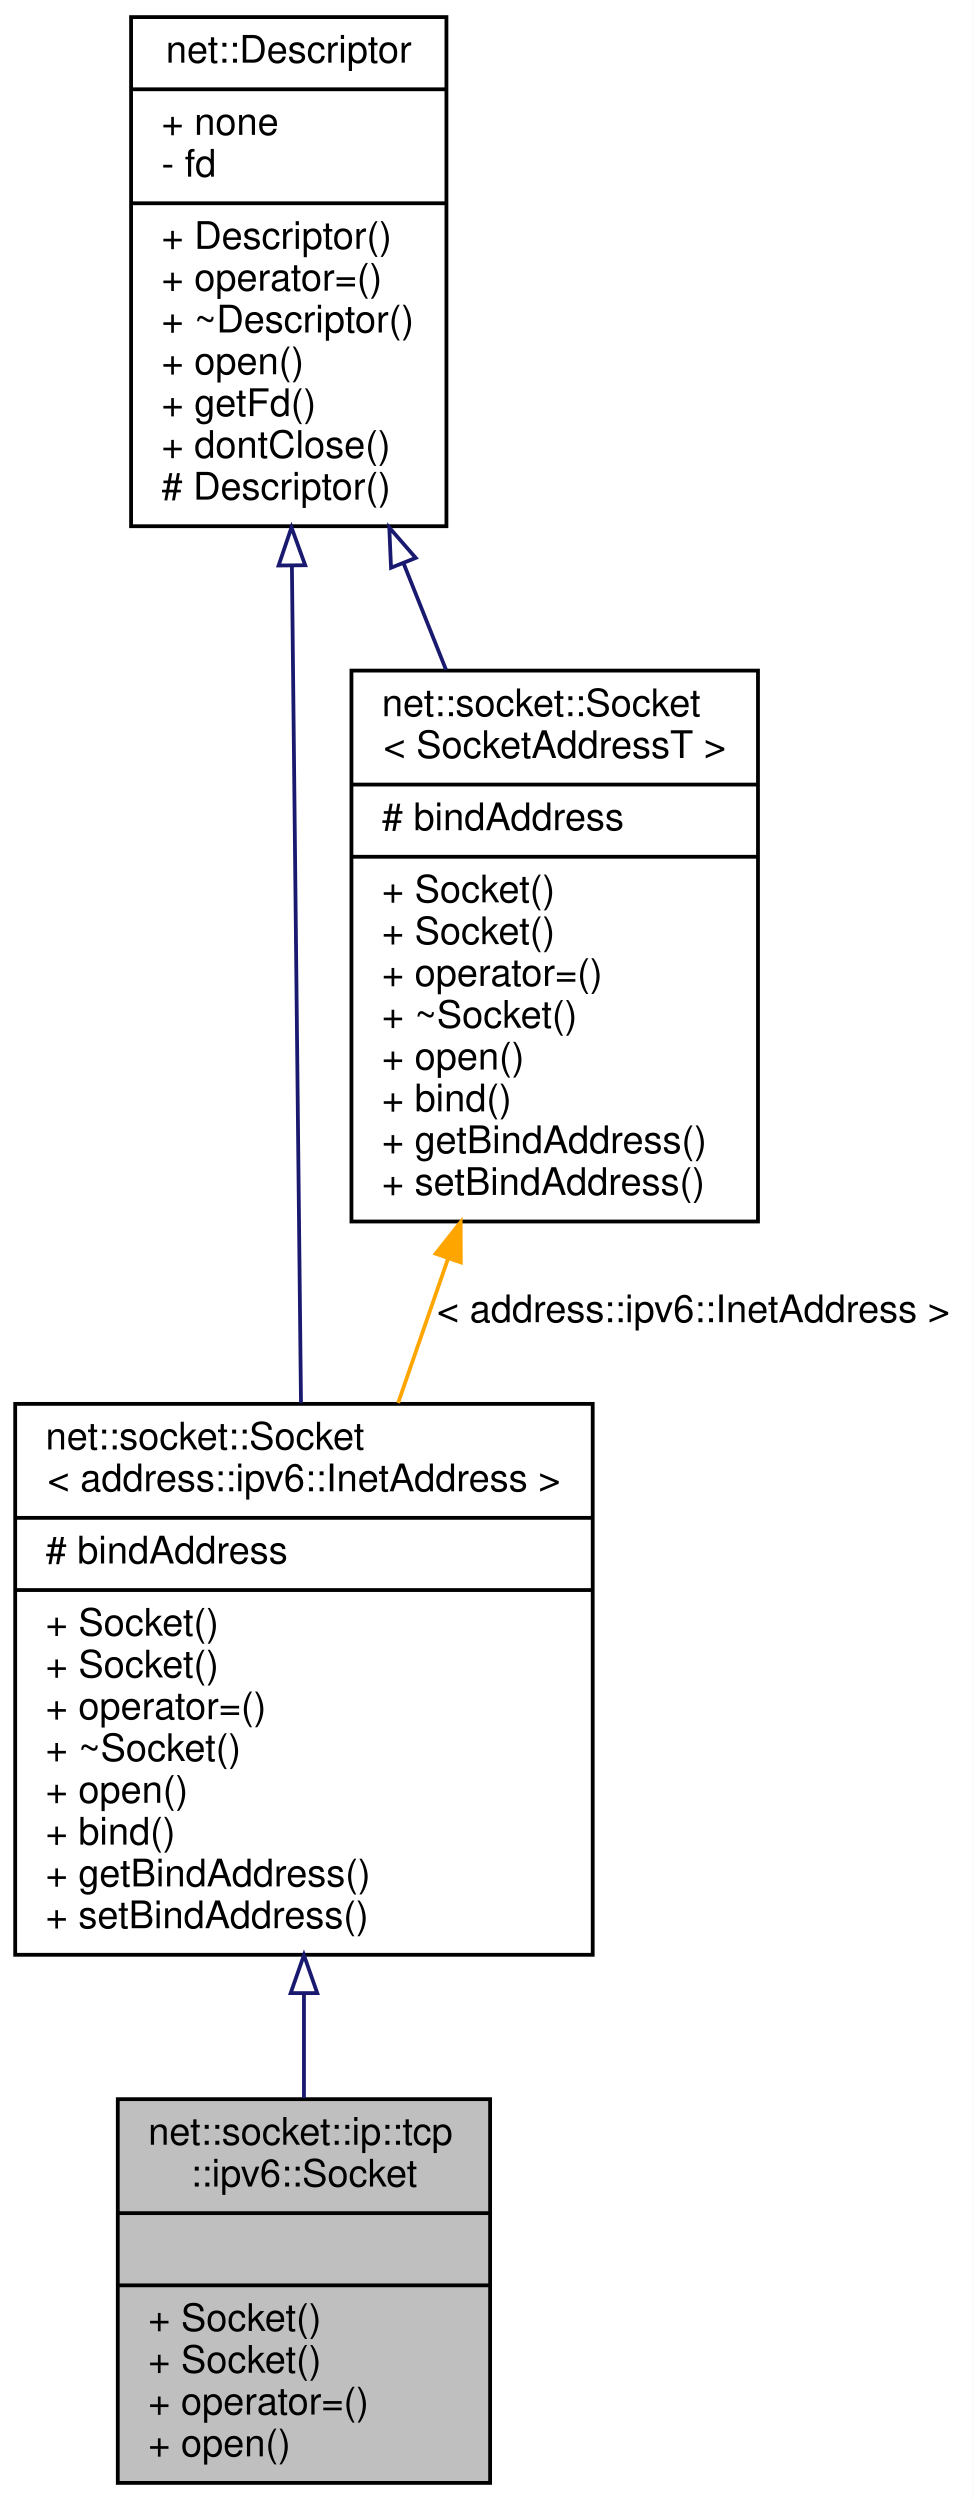
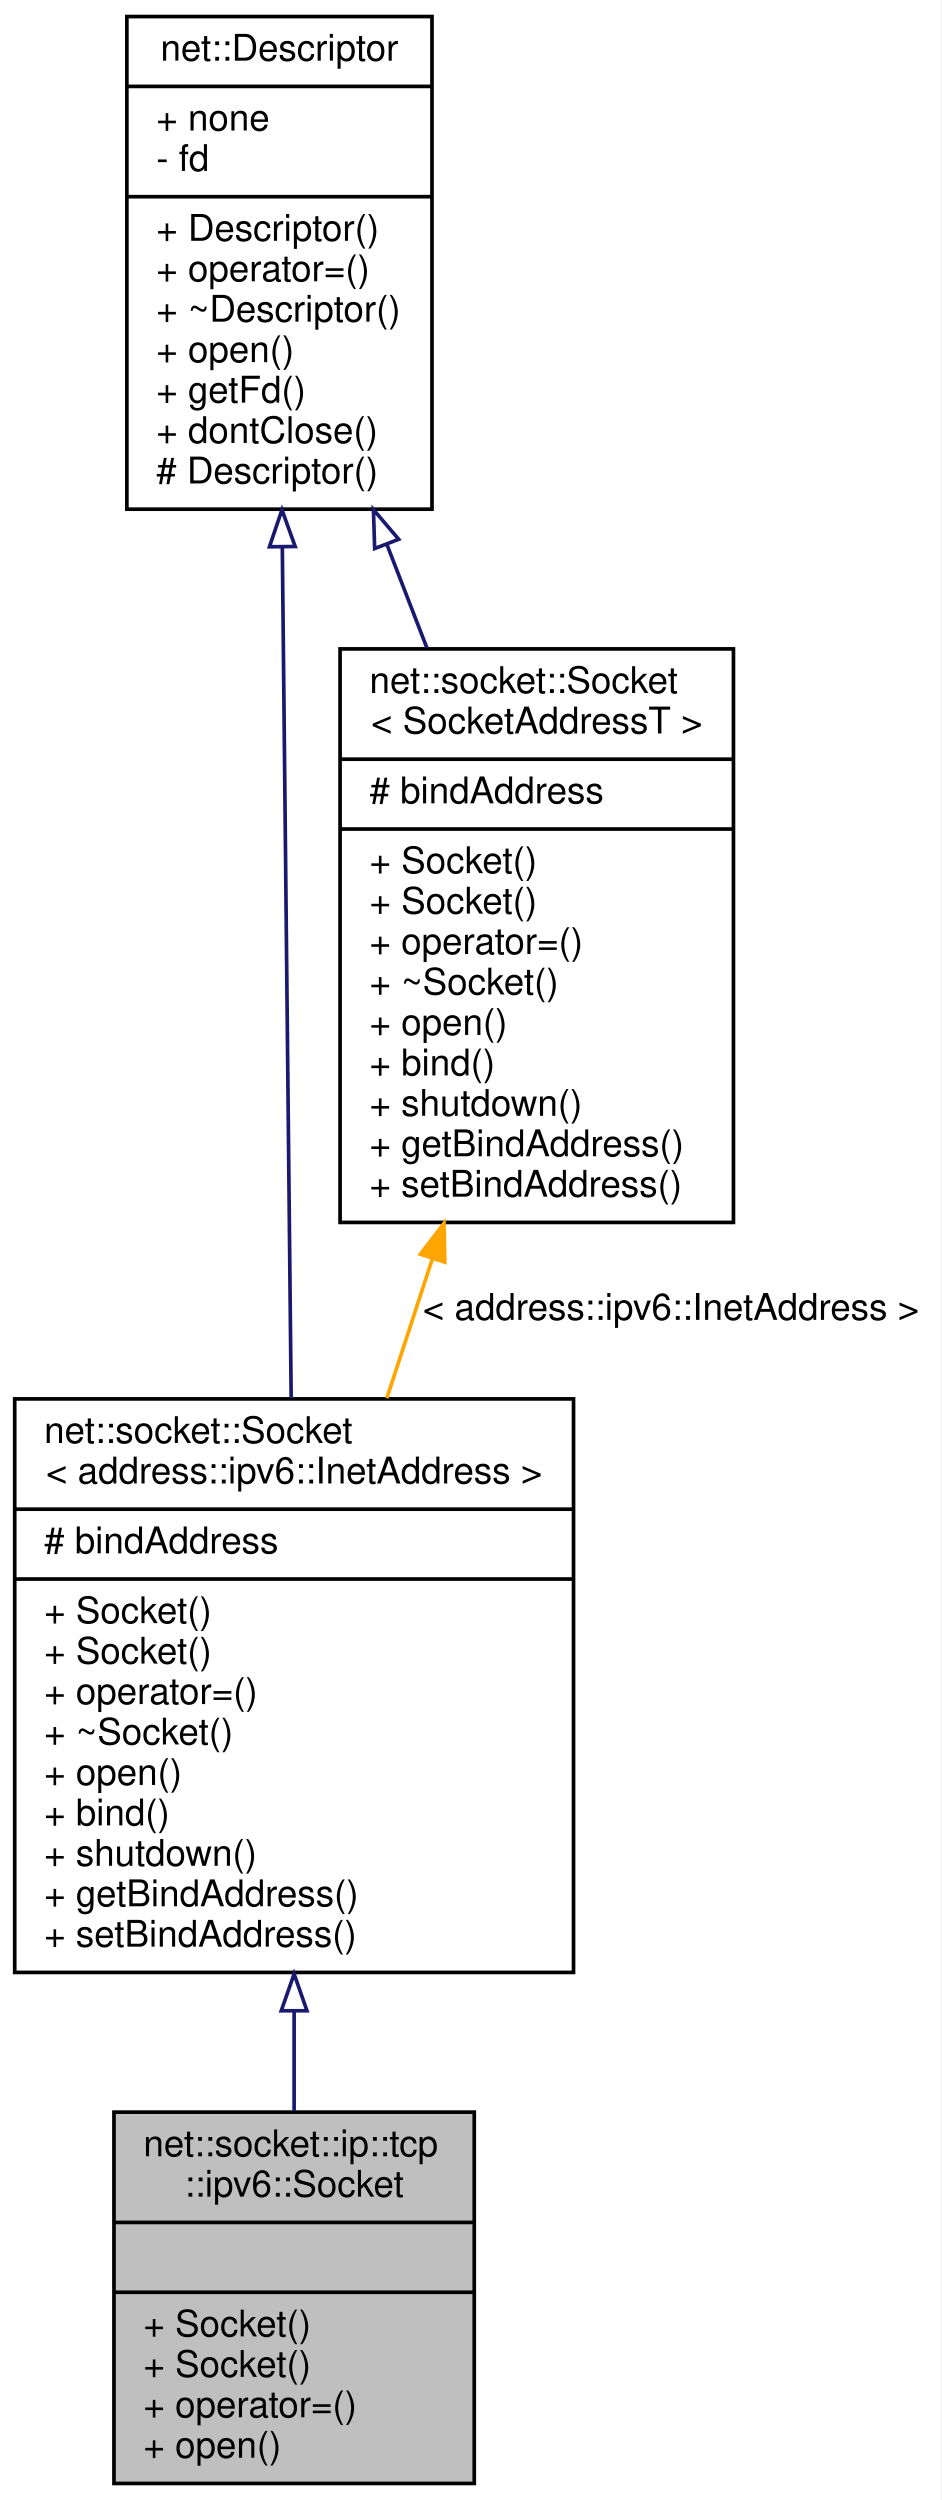
- <svg xmlns="http://www.w3.org/2000/svg" xmlns:xlink="http://www.w3.org/1999/xlink" width="256pt" height="658pt" viewBox="0.00 0.00 256.00 658.00">
-   <g id="graph0" class="graph" transform="scale(1 1) rotate(0) translate(4 654)">
-     <polygon fill="white" stroke="transparent" points="-4,4 -4,-654 252,-654 252,4 -4,4" />
+ <svg xmlns="http://www.w3.org/2000/svg" xmlns:xlink="http://www.w3.org/1999/xlink" width="256pt" height="680pt" viewBox="0.00 0.00 256.00 680.00">
+   <g id="graph0" class="graph" transform="scale(1 1) rotate(0) translate(4 676)">
+     <polygon fill="white" stroke="transparent" points="-4,4 -4,-676 252,-676 252,4 -4,4" />
    <g id="node1" class="node">
      <g id="a_node1">
        <a xlink:title=" ">
          <polygon fill="#bfbfbf" stroke="black" points="27,-0.5 27,-101.5 125,-101.5 125,-0.5 27,-0.5" />
          <text text-anchor="start" x="35" y="-89.5" font-family="Helvetica,sans-Serif" font-size="10.00">net::socket::ip::tcp</text>
          <text text-anchor="middle" x="76" y="-78.5" font-family="Helvetica,sans-Serif" font-size="10.00">::ipv6::Socket</text>
          <polyline fill="none" stroke="black" points="27,-71.5 125,-71.5 " />
          <text text-anchor="middle" x="76" y="-59.5" font-family="Helvetica,sans-Serif" font-size="10.00"> </text>
          <polyline fill="none" stroke="black" points="27,-52.5 125,-52.5 " />
          <text text-anchor="start" x="35" y="-40.5" font-family="Helvetica,sans-Serif" font-size="10.00">+ Socket()</text>
          <text text-anchor="start" x="35" y="-29.5" font-family="Helvetica,sans-Serif" font-size="10.00">+ Socket()</text>
          <text text-anchor="start" x="35" y="-18.5" font-family="Helvetica,sans-Serif" font-size="10.00">+ operator=()</text>
          <text text-anchor="start" x="35" y="-7.5" font-family="Helvetica,sans-Serif" font-size="10.00">+ open()</text>
        </a>
      </g>
    </g>
    <g id="node2" class="node">
      <g id="a_node2">
        <a xlink:href="classnet_1_1socket_1_1_socket.html" target="_top" xlink:title=" ">
-           <polygon fill="white" stroke="black" points="0,-139.5 0,-284.5 152,-284.5 152,-139.5 0,-139.5" />
-           <text text-anchor="start" x="8" y="-272.5" font-family="Helvetica,sans-Serif" font-size="10.00">net::socket::Socket</text>
-           <text text-anchor="middle" x="76" y="-261.5" font-family="Helvetica,sans-Serif" font-size="10.00">&lt; address::ipv6::InetAddress &gt;</text>
-           <polyline fill="none" stroke="black" points="0,-254.5 152,-254.5 " />
-           <text text-anchor="start" x="8" y="-242.5" font-family="Helvetica,sans-Serif" font-size="10.00"># bindAddress</text>
-           <polyline fill="none" stroke="black" points="0,-235.5 152,-235.5 " />
+           <polygon fill="white" stroke="black" points="0,-139.5 0,-295.5 152,-295.5 152,-139.5 0,-139.5" />
+           <text text-anchor="start" x="8" y="-283.5" font-family="Helvetica,sans-Serif" font-size="10.00">net::socket::Socket</text>
+           <text text-anchor="middle" x="76" y="-272.5" font-family="Helvetica,sans-Serif" font-size="10.00">&lt; address::ipv6::InetAddress &gt;</text>
+           <polyline fill="none" stroke="black" points="0,-265.5 152,-265.5 " />
+           <text text-anchor="start" x="8" y="-253.5" font-family="Helvetica,sans-Serif" font-size="10.00"># bindAddress</text>
+           <polyline fill="none" stroke="black" points="0,-246.5 152,-246.5 " />
+           <text text-anchor="start" x="8" y="-234.5" font-family="Helvetica,sans-Serif" font-size="10.00">+ Socket()</text>
          <text text-anchor="start" x="8" y="-223.5" font-family="Helvetica,sans-Serif" font-size="10.00">+ Socket()</text>
-           <text text-anchor="start" x="8" y="-212.5" font-family="Helvetica,sans-Serif" font-size="10.00">+ Socket()</text>
-           <text text-anchor="start" x="8" y="-201.5" font-family="Helvetica,sans-Serif" font-size="10.00">+ operator=()</text>
-           <text text-anchor="start" x="8" y="-190.5" font-family="Helvetica,sans-Serif" font-size="10.00">+ ~Socket()</text>
-           <text text-anchor="start" x="8" y="-179.5" font-family="Helvetica,sans-Serif" font-size="10.00">+ open()</text>
-           <text text-anchor="start" x="8" y="-168.5" font-family="Helvetica,sans-Serif" font-size="10.00">+ bind()</text>
+           <text text-anchor="start" x="8" y="-212.5" font-family="Helvetica,sans-Serif" font-size="10.00">+ operator=()</text>
+           <text text-anchor="start" x="8" y="-201.5" font-family="Helvetica,sans-Serif" font-size="10.00">+ ~Socket()</text>
+           <text text-anchor="start" x="8" y="-190.5" font-family="Helvetica,sans-Serif" font-size="10.00">+ open()</text>
+           <text text-anchor="start" x="8" y="-179.5" font-family="Helvetica,sans-Serif" font-size="10.00">+ bind()</text>
+           <text text-anchor="start" x="8" y="-168.5" font-family="Helvetica,sans-Serif" font-size="10.00">+ shutdown()</text>
          <text text-anchor="start" x="8" y="-157.5" font-family="Helvetica,sans-Serif" font-size="10.00">+ getBindAddress()</text>
          <text text-anchor="start" x="8" y="-146.5" font-family="Helvetica,sans-Serif" font-size="10.00">+ setBindAddress()</text>
        </a>
      </g>
    </g>
    <g id="edge1" class="edge">
-       <path fill="none" stroke="midnightblue" d="M76,-129.26C76,-119.9 76,-110.58 76,-101.82" />
-       <polygon fill="none" stroke="midnightblue" points="72.5,-129.41 76,-139.41 79.5,-129.41 72.5,-129.41" />
+       <path fill="none" stroke="midnightblue" d="M76,-128.96C76,-119.66 76,-110.46 76,-101.82" />
+       <polygon fill="none" stroke="midnightblue" points="72.5,-129.07 76,-139.07 79.5,-129.07 72.5,-129.07" />
    </g>
    <g id="node3" class="node">
      <g id="a_node3">
        <a xlink:href="classnet_1_1_descriptor.html" target="_top" xlink:title=" ">
-           <polygon fill="white" stroke="black" points="30.5,-515.5 30.5,-649.5 113.5,-649.5 113.5,-515.5 30.5,-515.5" />
-           <text text-anchor="middle" x="72" y="-637.5" font-family="Helvetica,sans-Serif" font-size="10.00">net::Descriptor</text>
-           <polyline fill="none" stroke="black" points="30.5,-630.5 113.5,-630.5 " />
-           <text text-anchor="start" x="38.5" y="-618.5" font-family="Helvetica,sans-Serif" font-size="10.00">+ none</text>
-           <text text-anchor="start" x="38.5" y="-607.5" font-family="Helvetica,sans-Serif" font-size="10.00">- fd</text>
-           <polyline fill="none" stroke="black" points="30.5,-600.5 113.5,-600.5 " />
-           <text text-anchor="start" x="38.5" y="-588.5" font-family="Helvetica,sans-Serif" font-size="10.00">+ Descriptor()</text>
-           <text text-anchor="start" x="38.5" y="-577.5" font-family="Helvetica,sans-Serif" font-size="10.00">+ operator=()</text>
-           <text text-anchor="start" x="38.5" y="-566.5" font-family="Helvetica,sans-Serif" font-size="10.00">+ ~Descriptor()</text>
-           <text text-anchor="start" x="38.5" y="-555.5" font-family="Helvetica,sans-Serif" font-size="10.00">+ open()</text>
-           <text text-anchor="start" x="38.5" y="-544.5" font-family="Helvetica,sans-Serif" font-size="10.00">+ getFd()</text>
-           <text text-anchor="start" x="38.5" y="-533.5" font-family="Helvetica,sans-Serif" font-size="10.00">+ dontClose()</text>
-           <text text-anchor="start" x="38.5" y="-522.5" font-family="Helvetica,sans-Serif" font-size="10.00"># Descriptor()</text>
+           <polygon fill="white" stroke="black" points="30.5,-537.5 30.5,-671.5 113.5,-671.5 113.5,-537.5 30.5,-537.5" />
+           <text text-anchor="middle" x="72" y="-659.5" font-family="Helvetica,sans-Serif" font-size="10.00">net::Descriptor</text>
+           <polyline fill="none" stroke="black" points="30.5,-652.5 113.5,-652.5 " />
+           <text text-anchor="start" x="38.5" y="-640.5" font-family="Helvetica,sans-Serif" font-size="10.00">+ none</text>
+           <text text-anchor="start" x="38.5" y="-629.5" font-family="Helvetica,sans-Serif" font-size="10.00">- fd</text>
+           <polyline fill="none" stroke="black" points="30.5,-622.5 113.5,-622.5 " />
+           <text text-anchor="start" x="38.5" y="-610.5" font-family="Helvetica,sans-Serif" font-size="10.00">+ Descriptor()</text>
+           <text text-anchor="start" x="38.5" y="-599.5" font-family="Helvetica,sans-Serif" font-size="10.00">+ operator=()</text>
+           <text text-anchor="start" x="38.5" y="-588.5" font-family="Helvetica,sans-Serif" font-size="10.00">+ ~Descriptor()</text>
+           <text text-anchor="start" x="38.5" y="-577.5" font-family="Helvetica,sans-Serif" font-size="10.00">+ open()</text>
+           <text text-anchor="start" x="38.5" y="-566.5" font-family="Helvetica,sans-Serif" font-size="10.00">+ getFd()</text>
+           <text text-anchor="start" x="38.5" y="-555.5" font-family="Helvetica,sans-Serif" font-size="10.00">+ dontClose()</text>
+           <text text-anchor="start" x="38.5" y="-544.5" font-family="Helvetica,sans-Serif" font-size="10.00"># Descriptor()</text>
        </a>
      </g>
    </g>
    <g id="edge2" class="edge">
-       <path fill="none" stroke="midnightblue" d="M72.83,-505.05C73.53,-440.29 74.53,-348.13 75.22,-284.75" />
-       <polygon fill="none" stroke="midnightblue" points="69.33,-505.16 72.72,-515.19 76.33,-505.23 69.33,-505.16" />
+       <path fill="none" stroke="midnightblue" d="M72.79,-527.24C73.49,-460.19 74.5,-363.07 75.2,-295.73" />
+       <polygon fill="none" stroke="midnightblue" points="69.29,-527.28 72.69,-537.32 76.29,-527.35 69.29,-527.28" />
    </g>
    <g id="node4" class="node">
      <g id="a_node4">
        <a xlink:href="classnet_1_1socket_1_1_socket.html" target="_top" xlink:title=" ">
-           <polygon fill="white" stroke="black" points="88.5,-332.5 88.5,-477.5 195.5,-477.5 195.5,-332.5 88.5,-332.5" />
-           <text text-anchor="start" x="96.5" y="-465.5" font-family="Helvetica,sans-Serif" font-size="10.00">net::socket::Socket</text>
-           <text text-anchor="middle" x="142" y="-454.5" font-family="Helvetica,sans-Serif" font-size="10.00">&lt; SocketAddressT &gt;</text>
-           <polyline fill="none" stroke="black" points="88.5,-447.5 195.5,-447.5 " />
-           <text text-anchor="start" x="96.5" y="-435.5" font-family="Helvetica,sans-Serif" font-size="10.00"># bindAddress</text>
-           <polyline fill="none" stroke="black" points="88.5,-428.5 195.5,-428.5 " />
-           <text text-anchor="start" x="96.5" y="-416.5" font-family="Helvetica,sans-Serif" font-size="10.00">+ Socket()</text>
-           <text text-anchor="start" x="96.5" y="-405.5" font-family="Helvetica,sans-Serif" font-size="10.00">+ Socket()</text>
-           <text text-anchor="start" x="96.5" y="-394.5" font-family="Helvetica,sans-Serif" font-size="10.00">+ operator=()</text>
-           <text text-anchor="start" x="96.5" y="-383.5" font-family="Helvetica,sans-Serif" font-size="10.00">+ ~Socket()</text>
-           <text text-anchor="start" x="96.5" y="-372.5" font-family="Helvetica,sans-Serif" font-size="10.00">+ open()</text>
-           <text text-anchor="start" x="96.5" y="-361.5" font-family="Helvetica,sans-Serif" font-size="10.00">+ bind()</text>
-           <text text-anchor="start" x="96.5" y="-350.5" font-family="Helvetica,sans-Serif" font-size="10.00">+ getBindAddress()</text>
-           <text text-anchor="start" x="96.5" y="-339.5" font-family="Helvetica,sans-Serif" font-size="10.00">+ setBindAddress()</text>
+           <polygon fill="white" stroke="black" points="88.5,-343.5 88.5,-499.5 195.5,-499.5 195.5,-343.5 88.5,-343.5" />
+           <text text-anchor="start" x="96.5" y="-487.5" font-family="Helvetica,sans-Serif" font-size="10.00">net::socket::Socket</text>
+           <text text-anchor="middle" x="142" y="-476.5" font-family="Helvetica,sans-Serif" font-size="10.00">&lt; SocketAddressT &gt;</text>
+           <polyline fill="none" stroke="black" points="88.5,-469.5 195.5,-469.5 " />
+           <text text-anchor="start" x="96.5" y="-457.5" font-family="Helvetica,sans-Serif" font-size="10.00"># bindAddress</text>
+           <polyline fill="none" stroke="black" points="88.5,-450.5 195.5,-450.5 " />
+           <text text-anchor="start" x="96.5" y="-438.5" font-family="Helvetica,sans-Serif" font-size="10.00">+ Socket()</text>
+           <text text-anchor="start" x="96.5" y="-427.5" font-family="Helvetica,sans-Serif" font-size="10.00">+ Socket()</text>
+           <text text-anchor="start" x="96.5" y="-416.5" font-family="Helvetica,sans-Serif" font-size="10.00">+ operator=()</text>
+           <text text-anchor="start" x="96.5" y="-405.5" font-family="Helvetica,sans-Serif" font-size="10.00">+ ~Socket()</text>
+           <text text-anchor="start" x="96.5" y="-394.5" font-family="Helvetica,sans-Serif" font-size="10.00">+ open()</text>
+           <text text-anchor="start" x="96.5" y="-383.5" font-family="Helvetica,sans-Serif" font-size="10.00">+ bind()</text>
+           <text text-anchor="start" x="96.5" y="-372.5" font-family="Helvetica,sans-Serif" font-size="10.00">+ shutdown()</text>
+           <text text-anchor="start" x="96.5" y="-361.5" font-family="Helvetica,sans-Serif" font-size="10.00">+ getBindAddress()</text>
+           <text text-anchor="start" x="96.5" y="-350.5" font-family="Helvetica,sans-Serif" font-size="10.00">+ setBindAddress()</text>
        </a>
      </g>
    </g>
    <g id="edge4" class="edge">
-       <path fill="none" stroke="midnightblue" d="M102.28,-505.59C105.97,-496.34 109.73,-486.91 113.39,-477.72" />
-       <polygon fill="none" stroke="midnightblue" points="98.92,-504.57 98.46,-515.15 105.42,-507.16 98.92,-504.57" />
+       <path fill="none" stroke="midnightblue" d="M101.27,-527.82C104.85,-518.56 108.52,-509.08 112.11,-499.79" />
+       <polygon fill="none" stroke="midnightblue" points="97.91,-526.8 97.57,-537.39 104.44,-529.32 97.91,-526.8" />
    </g>
    <g id="edge3" class="edge">
-       <path fill="none" stroke="orange" d="M113.93,-322.76C109.56,-310.12 105.08,-297.15 100.79,-284.75" />
-       <polygon fill="orange" stroke="orange" points="110.66,-324.03 117.24,-332.34 117.28,-321.74 110.66,-324.03" />
-       <text text-anchor="middle" x="178.5" y="-306" font-family="Helvetica,sans-Serif" font-size="10.00"> &lt; address::ipv6::InetAddress &gt;</text>
+       <path fill="none" stroke="orange" d="M113.63,-333.68C109.51,-321.05 105.28,-308.11 101.22,-295.69" />
+       <polygon fill="orange" stroke="orange" points="110.33,-334.85 116.77,-343.27 116.99,-332.68 110.33,-334.85" />
+       <text text-anchor="middle" x="178.5" y="-317" font-family="Helvetica,sans-Serif" font-size="10.00"> &lt; address::ipv6::InetAddress &gt;</text>
    </g>
  </g>
</svg>
